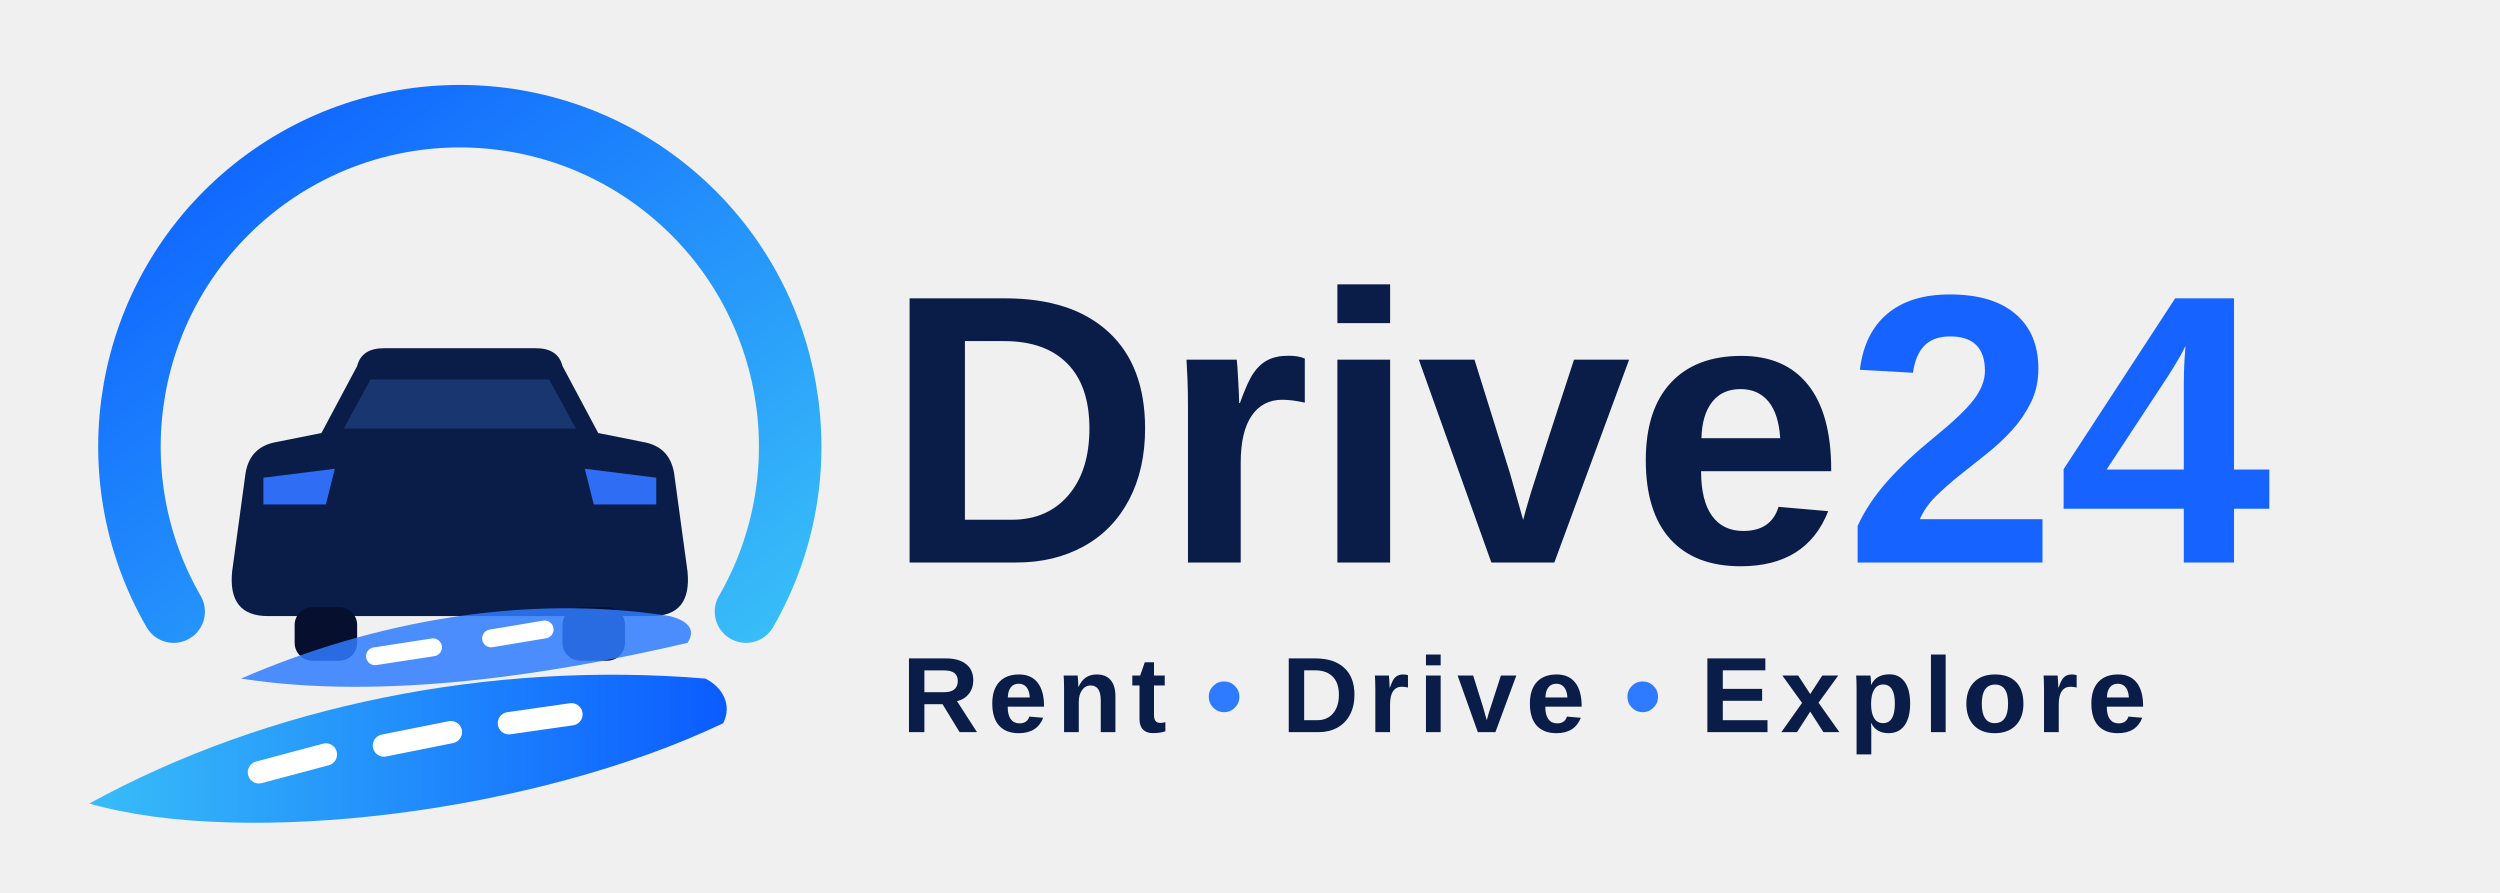
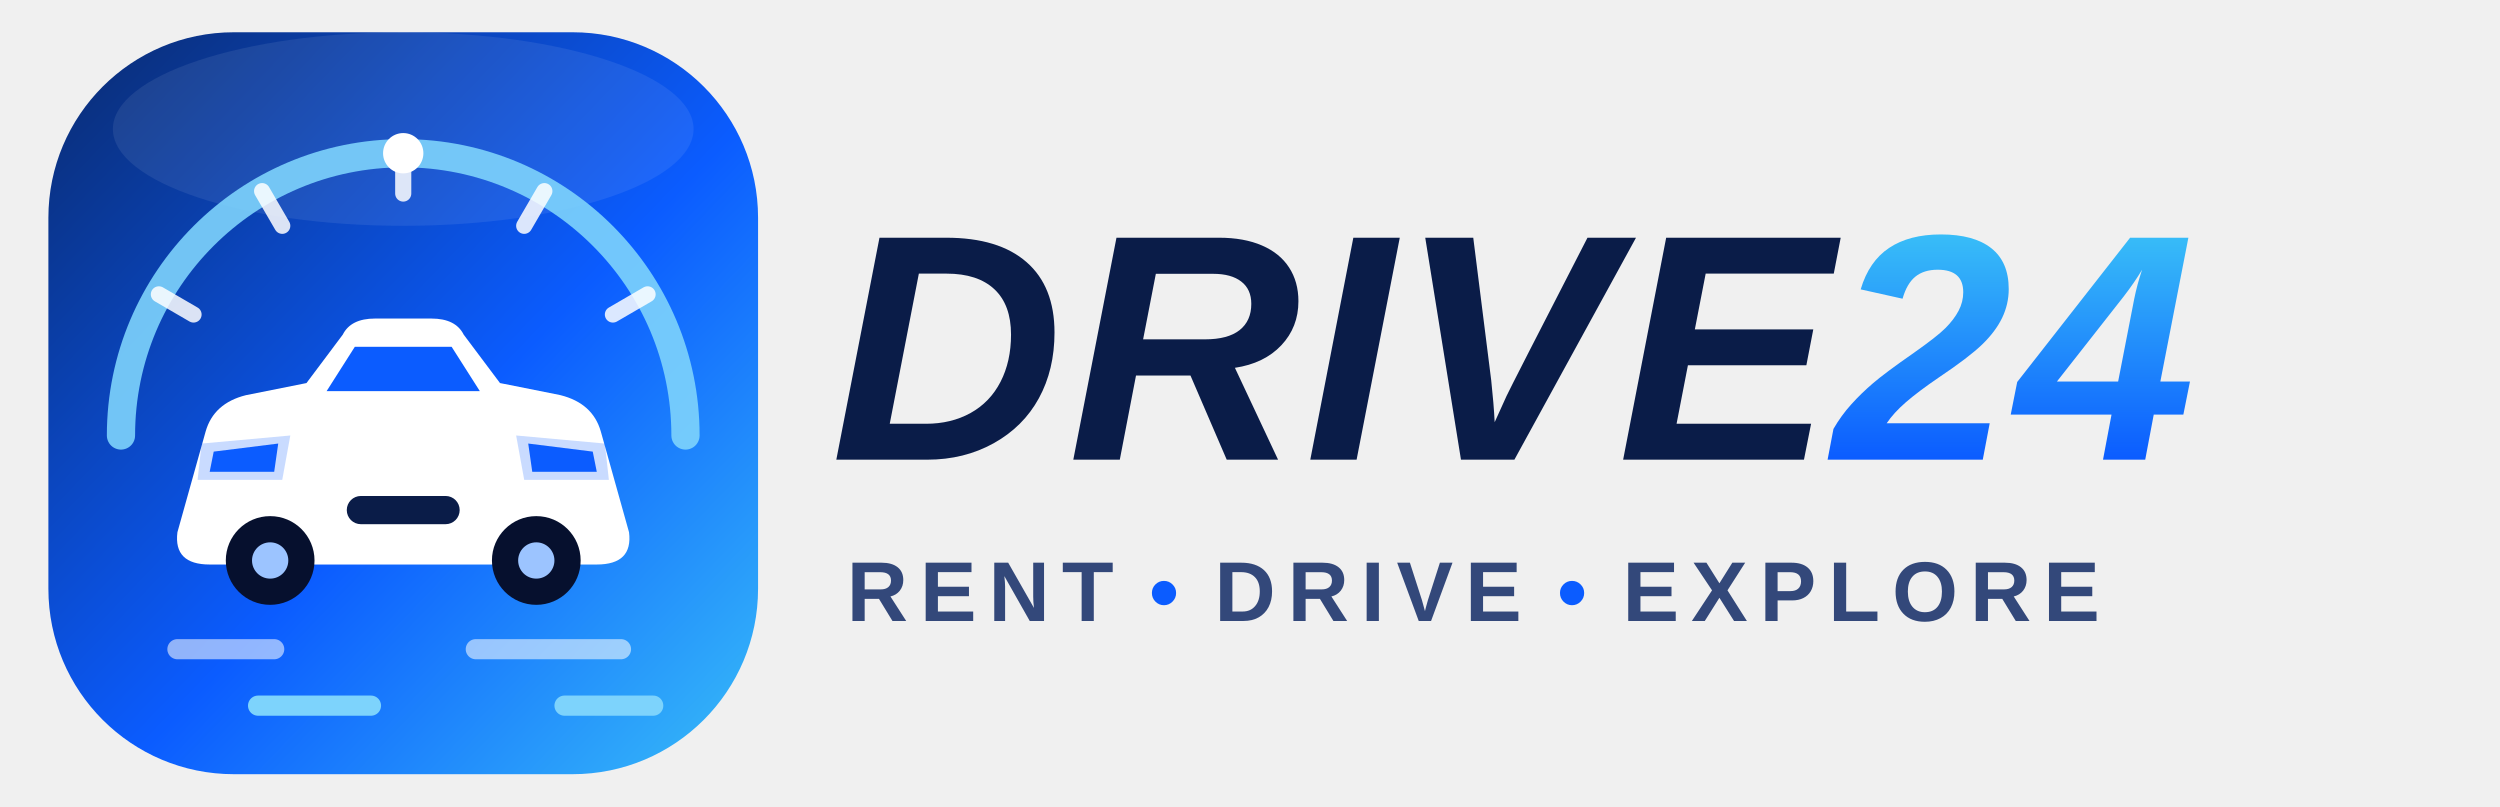
- <svg xmlns="http://www.w3.org/2000/svg" viewBox="0 0 560 200" width="560" height="200">
+ <svg xmlns="http://www.w3.org/2000/svg" viewBox="0 0 620 200" width="620" height="200" role="img" aria-label="DRIVE24 - Rent, Drive, Explore">
  <defs>
-     <linearGradient id="dArc" x1="0" y1="0" x2="1" y2="1">
-       <stop offset="0" stop-color="#0b5cff" />
+     <linearGradient id="d24badge" x1="0" y1="0" x2="1" y2="1">
+       <stop offset="0" stop-color="#0a2a6e" />
+       <stop offset=".55" stop-color="#0b5cff" />
      <stop offset="1" stop-color="#38bdf8" />
    </linearGradient>
-     <linearGradient id="dRoad" x1="0" y1="0" x2="1" y2="0">
+     <linearGradient id="d24num" x1="0" y1="0" x2="0" y2="1">
      <stop offset="0" stop-color="#38bdf8" />
      <stop offset="1" stop-color="#0b5cff" />
    </linearGradient>
  </defs>
-   <path d="M 38.9 137 A 74 74 0 1 1 167.1 137" stroke="url(#dArc)" stroke-width="14" fill="none" stroke-linecap="round" />
-   <path d="M52 128 L55 106 Q56 100 62 99 L72 97 L80 82 Q81 78 86 78 L120 78 Q125 78 126 82 L134 97 L144 99 Q150 100 151 106 L154 128 Q155 138 146 138 L60 138 Q51 138 52 128 Z" fill="#0a1c48" />
-   <path d="M83 85 L123 85 L129 96 L77 96 Z" fill="#1a3670" />
-   <path d="M59 107 L75 105 L73 113 L59 113 Z" fill="#2f6df5" />
-   <path d="M147 107 L131 105 L133 113 L147 113 Z" fill="#2f6df5" />
-   <rect x="66" y="136" width="14" height="12" rx="4" fill="#060f2e" />
-   <rect x="126" y="136" width="14" height="12" rx="4" fill="#060f2e" />
-   <path d="M150 138 C 118 133, 84 139, 54 152 C 86 157, 124 151, 154 144 C 156 141, 154 139, 150 138 Z" fill="#2f7bff" opacity=".85" />
-   <path d="M158 152 C 110 148, 60 158, 20 180 C 55 190, 120 182, 162 162 C 164 158, 162 154, 158 152 Z" fill="url(#dRoad)" />
-   <path d="M84 147 l13 -2 M110 143 l12 -2" stroke="#ffffff" stroke-width="4" stroke-linecap="round" />
-   <path d="M58 173 l15 -4 M86 167 l15 -3 M114 162 l14 -2" stroke="#ffffff" stroke-width="5" stroke-linecap="round" />
-   <text x="198" y="126" font-family="Arial, Helvetica, DejaVu Sans, sans-serif" font-size="86" font-weight="900" fill="#0a1c48">Drive<tspan fill="#1663ff">24</tspan>
+   <rect x="12" y="8" width="176" height="184" rx="46" fill="url(#d24badge)" />
+   <ellipse cx="100" cy="32" rx="72" ry="24" fill="#ffffff" opacity=".08" />
+   <path d="M30 108 A70 70 0 0 1 170 108" fill="none" stroke="#7dd3fc" stroke-width="7" stroke-linecap="round" opacity=".9" />
+   <path d="M39.4 73 L48 78 M65 47.4 L70 56 M100 38 L100 48 M135 47.4 L130 56 M160.6 73 L152 78" stroke="#ffffff" stroke-width="4" stroke-linecap="round" opacity=".85" />
+   <circle cx="100" cy="38" r="5" fill="#ffffff" />
+   <path d="M44 132 L51 107 Q53 100 61 98 L76 95 L85 83 Q87 79 93 79 L107 79 Q113 79 115 83 L124 95 L139 98 Q147 100 149 107 L156 132 Q157 140 148 140 L52 140 Q43 140 44 132 Z" fill="#ffffff" />
+   <path d="M88 86 L112 86 L119 97 L81 97 Z" fill="#0b5cff" />
+   <path d="M50 110 L72 108 L70 119 L49 119 Z" fill="#0b5cff" opacity=".22" />
+   <path d="M150 110 L128 108 L130 119 L151 119 Z" fill="#0b5cff" opacity=".22" />
+   <path d="M53 112 L69 110 L68 117 L52 117 Z" fill="#0b5cff" />
+   <path d="M147 112 L131 110 L132 117 L148 117 Z" fill="#0b5cff" />
+   <rect x="86" y="123" width="28" height="7" rx="3.5" fill="#0a1c48" />
+   <circle cx="67" cy="139" r="11" fill="#06102e" />
+   <circle cx="67" cy="139" r="4.5" fill="#9cc4ff" />
+   <circle cx="133" cy="139" r="11" fill="#06102e" />
+   <circle cx="133" cy="139" r="4.5" fill="#9cc4ff" />
+   <path d="M44 161 h24 M118 161 h36" stroke="#ffffff" stroke-width="5" stroke-linecap="round" opacity=".55" />
+   <path d="M64 175 h28 M140 175 h22" stroke="#7dd3fc" stroke-width="5" stroke-linecap="round" />
+   <text x="206" y="114" font-family="Arial, Helvetica, sans-serif" font-size="80" font-weight="900" font-style="italic" letter-spacing="1" fill="#0a1c48">DRIVE<tspan fill="url(#d24num)">24</tspan>
  </text>
-   <text x="202" y="164" font-family="Arial, Helvetica, DejaVu Sans, sans-serif" font-size="24" font-weight="700" letter-spacing="2" fill="#0a1c48">Rent <tspan fill="#2f7bff">•</tspan> Drive <tspan fill="#2f7bff">•</tspan> Explore</text>
+   <text x="210" y="154" font-family="Arial, Helvetica, sans-serif" font-size="21" font-weight="700" letter-spacing="3" fill="#33487a">RENT <tspan fill="#0b5cff">•</tspan> DRIVE <tspan fill="#0b5cff">•</tspan> EXPLORE</text>
</svg>
